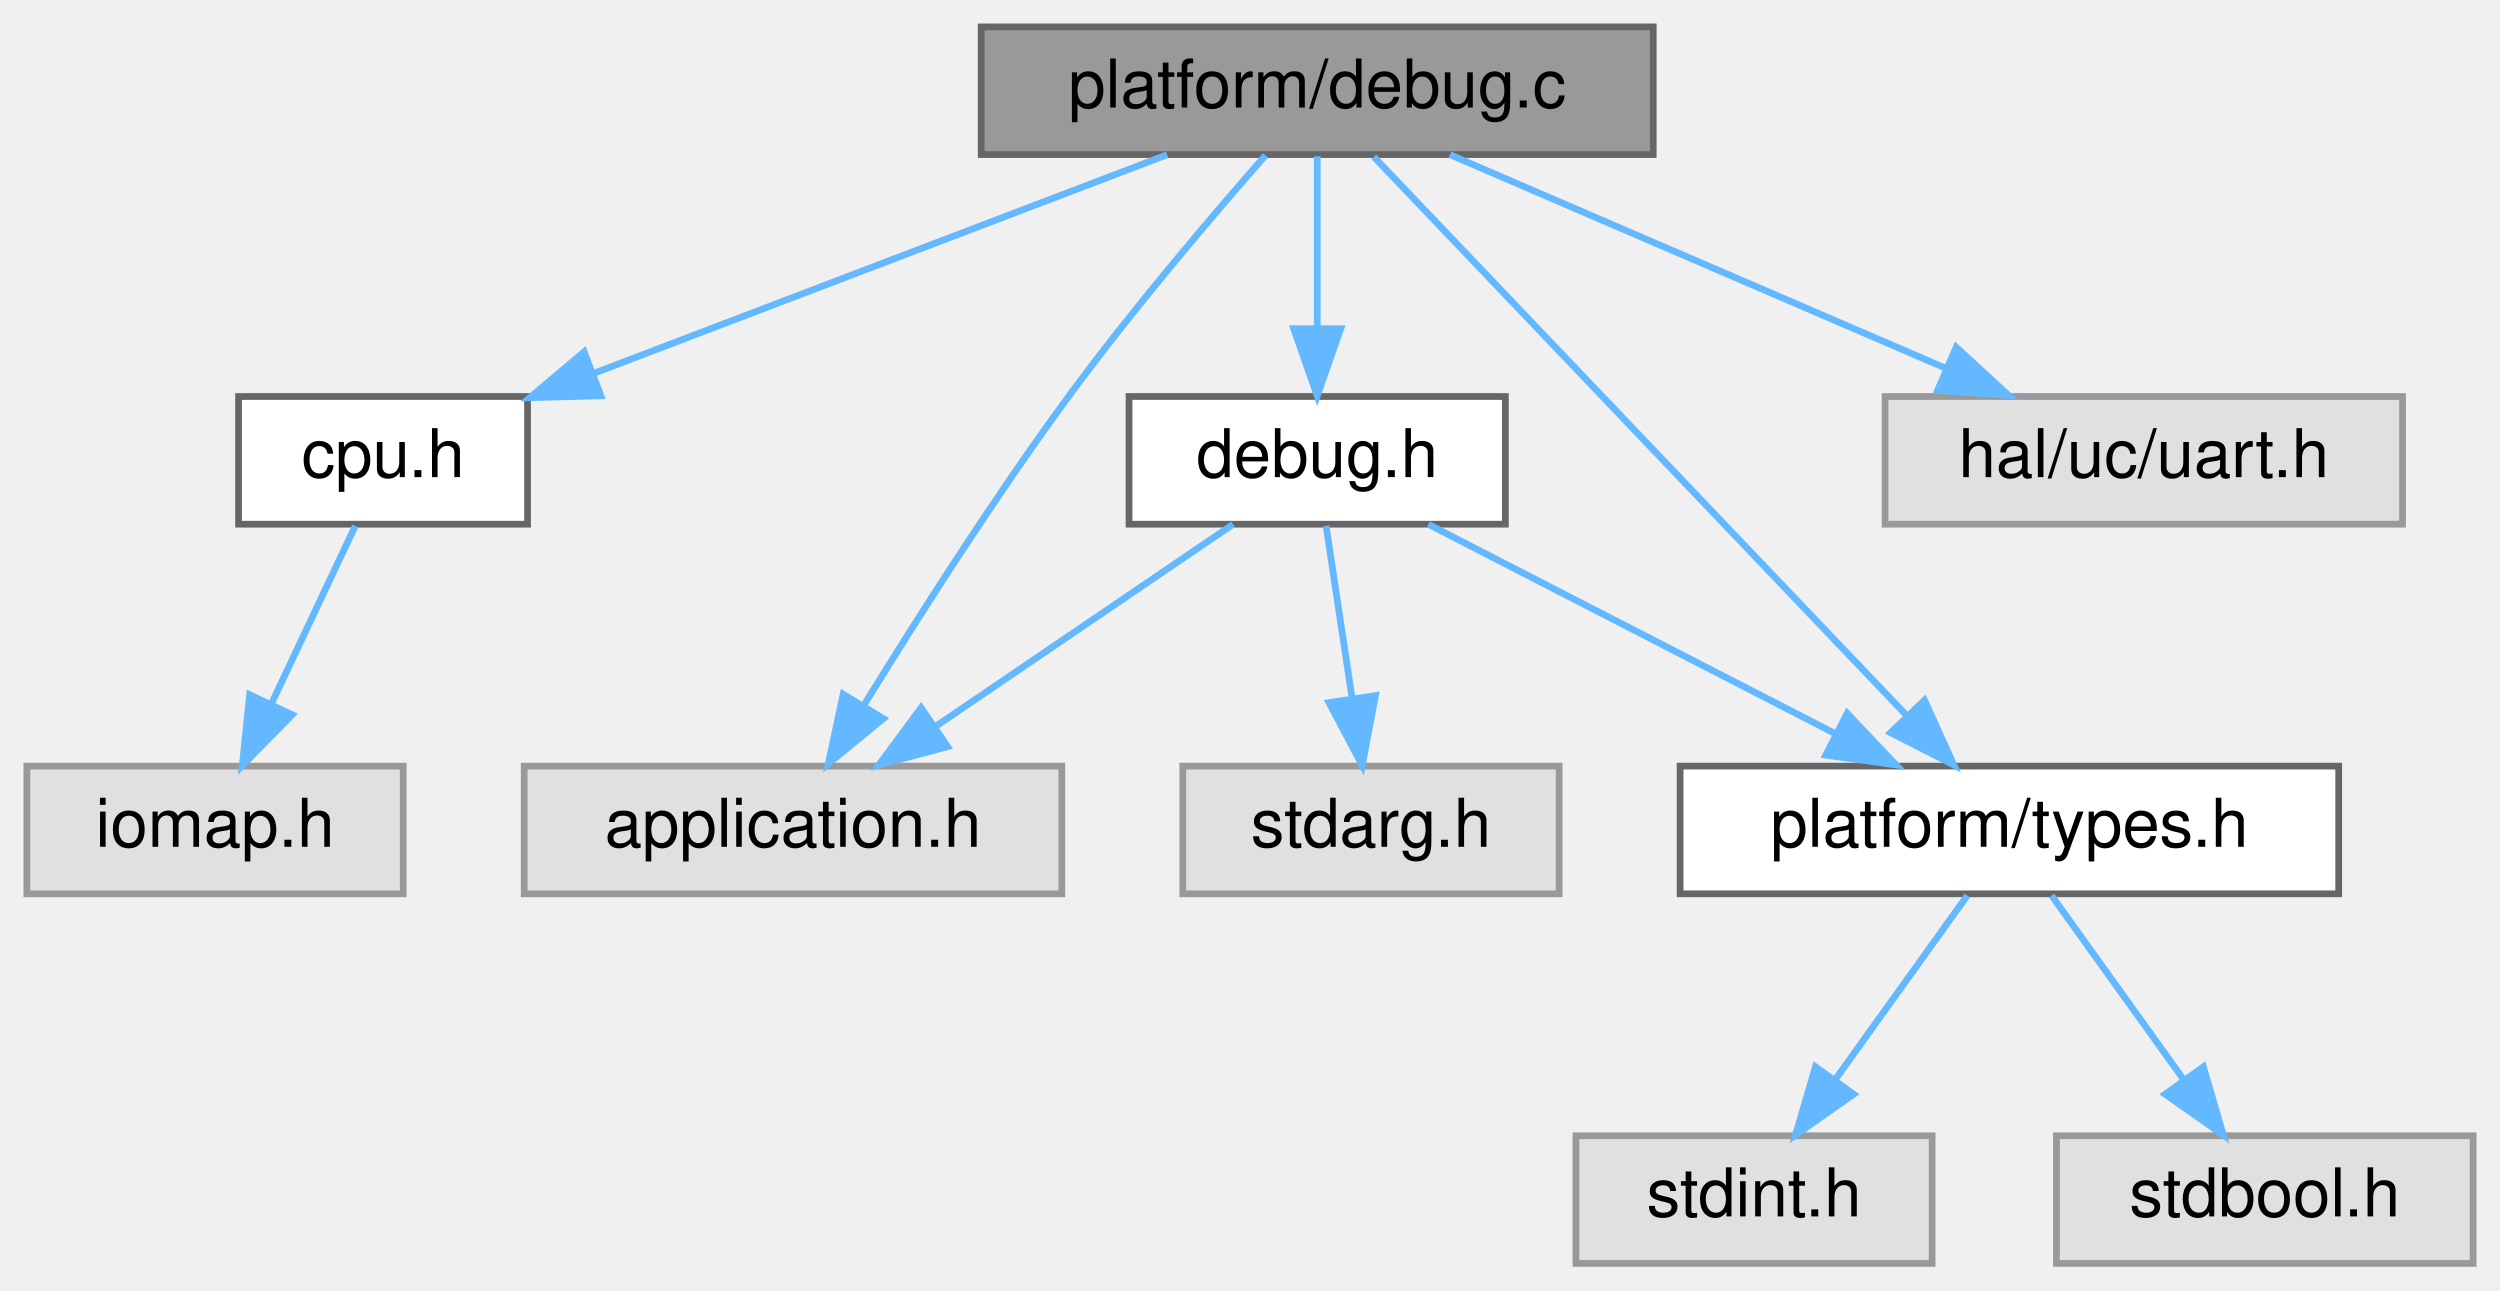
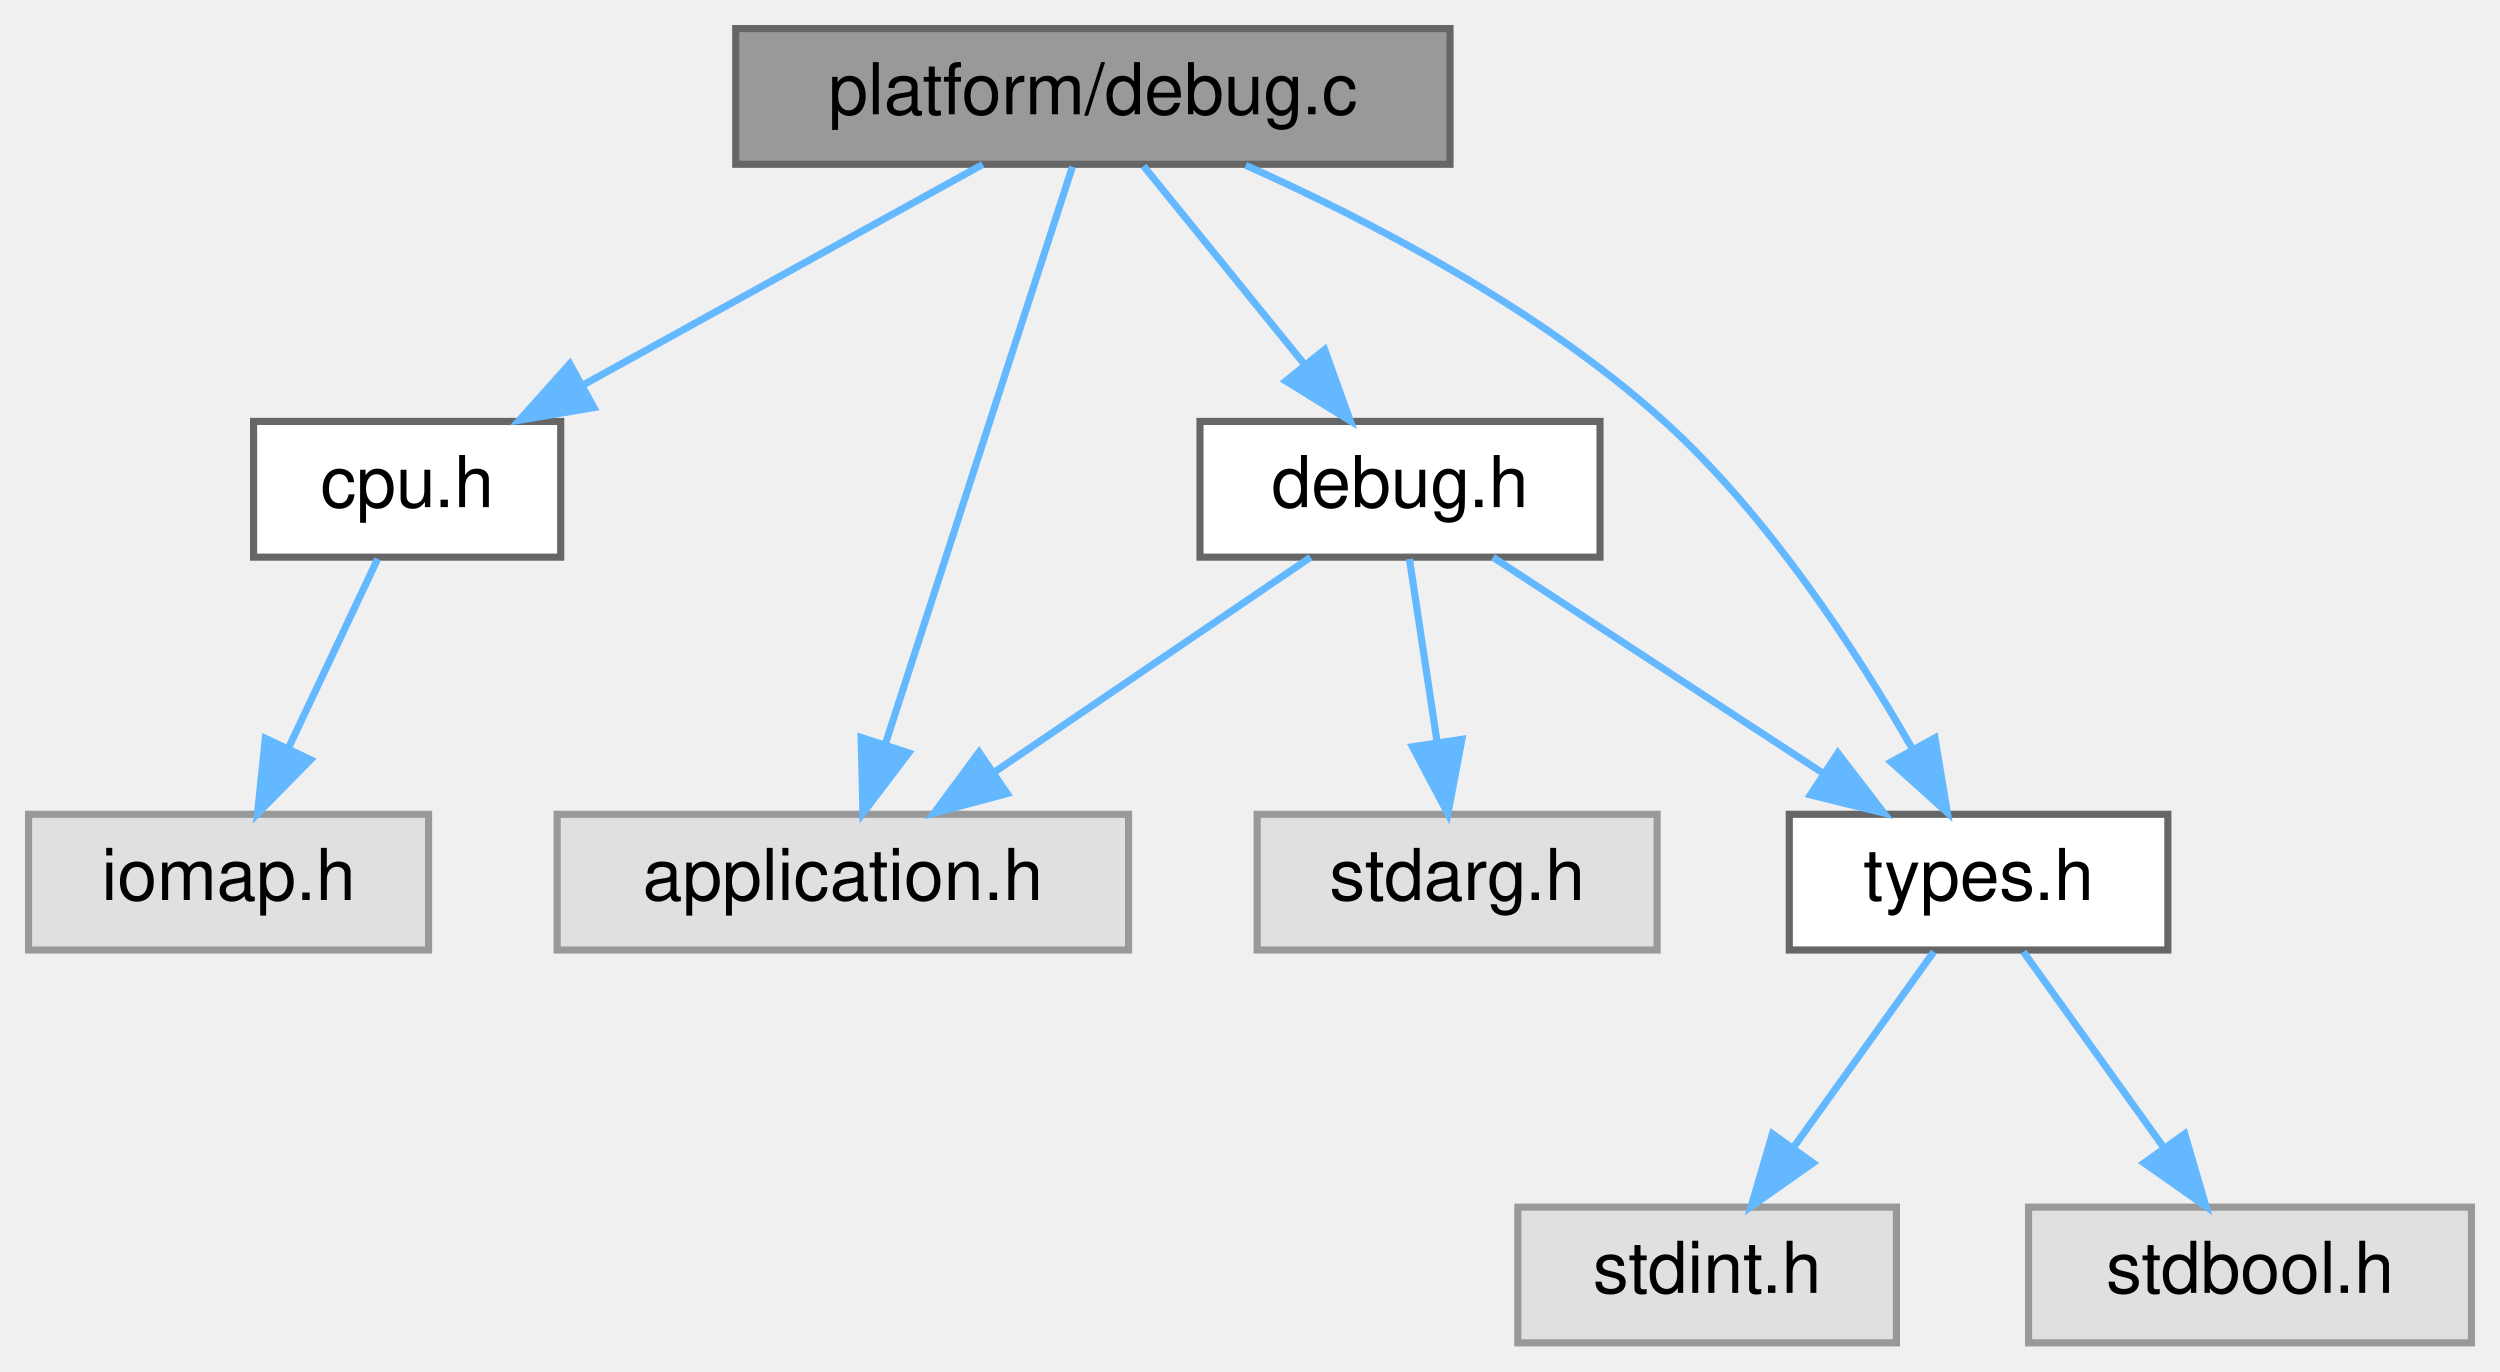
- <svg xmlns="http://www.w3.org/2000/svg" xmlns:xlink="http://www.w3.org/1999/xlink" width="372pt" height="192pt" viewBox="0.00 0.00 372.00 192.00">
+ <svg xmlns="http://www.w3.org/2000/svg" xmlns:xlink="http://www.w3.org/1999/xlink" width="350pt" height="192pt" viewBox="0.00 0.00 350.00 192.00">
  <g id="graph0" class="graph" transform="scale(1 1) rotate(0) translate(4 188)">
    <g id="Node000001" class="node">
      <g id="a_Node000001">
        <a xlink:title=" ">
-           <polygon fill="#999999" stroke="#666666" points="242,-184 142,-184 142,-165 242,-165 242,-184" />
-           <text text-anchor="middle" x="192" y="-172" font-family="Helvetica,sans-Serif" font-size="10.00">platform/debug.c</text>
+           <polygon fill="#999999" stroke="#666666" points="199,-184 99,-184 99,-165 199,-165 199,-184" />
+           <text text-anchor="middle" x="149" y="-172" font-family="Helvetica,sans-Serif" font-size="10.00">platform/debug.c</text>
        </a>
      </g>
    </g>
    <g id="Node000002" class="node">
      <g id="a_Node000002">
        <a xlink:href="cpu_8h.html" target="_top" xlink:title="Definitions for EBS CPU controls.">
          <polygon fill="white" stroke="#666666" points="74.5,-129 31.5,-129 31.5,-110 74.5,-110 74.5,-129" />
          <text text-anchor="middle" x="53" y="-117" font-family="Helvetica,sans-Serif" font-size="10.00">cpu.h</text>
        </a>
      </g>
    </g>
    <g id="edge1_Node000001_Node000002" class="edge">
      <g id="a_edge1_Node000001_Node000002">
        <a xlink:title=" ">
-           <path fill="none" stroke="#63b8ff" d="M169.67,-164.98C146.53,-156.16 110.19,-142.31 84.22,-132.4" />
-           <polygon fill="#63b8ff" stroke="#63b8ff" points="85.41,-129.11 74.82,-128.82 82.92,-135.65 85.41,-129.11" />
+           <path fill="none" stroke="#63b8ff" d="M133.58,-164.98C118.55,-156.69 95.46,-143.94 77.84,-134.22" />
+           <polygon fill="#63b8ff" stroke="#63b8ff" points="79.15,-130.94 68.7,-129.17 75.77,-137.07 79.15,-130.94" />
        </a>
      </g>
    </g>
    <g id="Node000004" class="node">
      <g id="a_Node000004">
        <a xlink:href="debug_8h.html" target="_top" xlink:title=" ">
          <polygon fill="white" stroke="#666666" points="220,-129 164,-129 164,-110 220,-110 220,-129" />
          <text text-anchor="middle" x="192" y="-117" font-family="Helvetica,sans-Serif" font-size="10.00">debug.h</text>
        </a>
      </g>
    </g>
    <g id="edge3_Node000001_Node000004" class="edge">
      <g id="a_edge3_Node000001_Node000004">
        <a xlink:title=" ">
-           <path fill="none" stroke="#63b8ff" d="M192,-164.75C192,-157.8 192,-147.85 192,-139.13" />
-           <polygon fill="#63b8ff" stroke="#63b8ff" points="195.5,-139.09 192,-129.09 188.5,-139.09 195.5,-139.09" />
+           <path fill="none" stroke="#63b8ff" d="M156.1,-164.75C162.17,-157.26 171.09,-146.28 178.51,-137.13" />
+           <polygon fill="#63b8ff" stroke="#63b8ff" points="181.45,-139.06 185.03,-129.09 176.01,-134.65 181.45,-139.06" />
        </a>
      </g>
    </g>
    <g id="Node000005" class="node">
      <g id="a_Node000005">
        <a xlink:title=" ">
          <polygon fill="#e0e0e0" stroke="#999999" points="154,-74 74,-74 74,-55 154,-55 154,-74" />
          <text text-anchor="middle" x="114" y="-62" font-family="Helvetica,sans-Serif" font-size="10.00">application.h</text>
        </a>
      </g>
    </g>
    <g id="edge10_Node000001_Node000005" class="edge">
      <g id="a_edge10_Node000001_Node000005">
        <a xlink:title=" ">
-           <path fill="none" stroke="#63b8ff" d="M184.31,-164.89C176.59,-156.1 164.52,-141.96 155,-129 143.98,-114 132.59,-96.13 124.61,-83.17" />
-           <polygon fill="#63b8ff" stroke="#63b8ff" points="127.44,-81.07 119.25,-74.35 121.46,-84.71 127.44,-81.07" />
+           <path fill="none" stroke="#63b8ff" d="M146.14,-164.66C140.44,-147.09 127.59,-107.45 119.98,-83.95" />
+           <polygon fill="#63b8ff" stroke="#63b8ff" points="123.22,-82.59 116.81,-74.16 116.56,-84.75 123.22,-82.59" />
        </a>
      </g>
    </g>
    <g id="Node000007" class="node">
      <g id="a_Node000007">
        <a xlink:href="types_8h.html" target="_top" xlink:title=" ">
-           <polygon fill="white" stroke="#666666" points="344,-74 246,-74 246,-55 344,-55 344,-74" />
-           <text text-anchor="middle" x="295" y="-62" font-family="Helvetica,sans-Serif" font-size="10.00">platform/types.h</text>
+           <polygon fill="white" stroke="#666666" points="299.5,-74 246.5,-74 246.5,-55 299.5,-55 299.5,-74" />
+           <text text-anchor="middle" x="273" y="-62" font-family="Helvetica,sans-Serif" font-size="10.00">types.h</text>
        </a>
      </g>
    </g>
    <g id="edge9_Node000001_Node000007" class="edge">
      <g id="a_edge9_Node000001_Node000007">
        <a xlink:title=" ">
-           <path fill="none" stroke="#63b8ff" d="M200.43,-164.66C217.79,-146.46 257.76,-104.55 279.77,-81.47" />
-           <polygon fill="#63b8ff" stroke="#63b8ff" points="282.37,-83.81 286.74,-74.16 277.31,-78.98 282.37,-83.81" />
-         </a>
-       </g>
-     </g>
-     <g id="Node000010" class="node">
-       <g id="a_Node000010">
-         <a xlink:title=" ">
-           <polygon fill="#e0e0e0" stroke="#999999" points="353.5,-129 276.5,-129 276.5,-110 353.5,-110 353.5,-129" />
-           <text text-anchor="middle" x="315" y="-117" font-family="Helvetica,sans-Serif" font-size="10.00">hal/uc/uart.h</text>
-         </a>
-       </g>
-     </g>
-     <g id="edge11_Node000001_Node000010" class="edge">
-       <g id="a_edge11_Node000001_Node000010">
-         <a xlink:title=" ">
-           <path fill="none" stroke="#63b8ff" d="M211.76,-164.98C231.73,-156.38 262.8,-142.99 285.65,-133.15" />
-           <polygon fill="#63b8ff" stroke="#63b8ff" points="287.08,-136.34 294.88,-129.17 284.31,-129.91 287.08,-136.34" />
+           <path fill="none" stroke="#63b8ff" d="M170.4,-164.86C187.56,-157.2 211.57,-144.79 229,-129 243.56,-115.81 255.86,-96.93 263.72,-83.19" />
+           <polygon fill="#63b8ff" stroke="#63b8ff" points="266.89,-84.69 268.63,-74.24 260.75,-81.32 266.89,-84.69" />
        </a>
      </g>
    </g>
    <g id="Node000003" class="node">
      <g id="a_Node000003">
        <a xlink:title=" ">
          <polygon fill="#e0e0e0" stroke="#999999" points="56,-74 0,-74 0,-55 56,-55 56,-74" />
          <text text-anchor="middle" x="28" y="-62" font-family="Helvetica,sans-Serif" font-size="10.00">iomap.h</text>
        </a>
      </g>
    </g>
    <g id="edge2_Node000002_Node000003" class="edge">
      <g id="a_edge2_Node000002_Node000003">
        <a xlink:title=" ">
          <path fill="none" stroke="#63b8ff" d="M48.87,-109.75C45.49,-102.57 40.58,-92.18 36.38,-83.27" />
          <polygon fill="#63b8ff" stroke="#63b8ff" points="39.48,-81.64 32.05,-74.09 33.15,-84.63 39.48,-81.64" />
        </a>
      </g>
    </g>
    <g id="edge4_Node000004_Node000005" class="edge">
      <g id="a_edge4_Node000004_Node000005">
        <a xlink:title=" ">
          <path fill="none" stroke="#63b8ff" d="M179.47,-109.98C167.6,-101.92 149.54,-89.65 135.39,-80.03" />
          <polygon fill="#63b8ff" stroke="#63b8ff" points="137,-76.9 126.76,-74.17 133.06,-82.69 137,-76.9" />
        </a>
      </g>
    </g>
    <g id="Node000006" class="node">
      <g id="a_Node000006">
        <a xlink:title=" ">
          <polygon fill="#e0e0e0" stroke="#999999" points="228,-74 172,-74 172,-55 228,-55 228,-74" />
          <text text-anchor="middle" x="200" y="-62" font-family="Helvetica,sans-Serif" font-size="10.00">stdarg.h</text>
        </a>
      </g>
    </g>
    <g id="edge5_Node000004_Node000006" class="edge">
      <g id="a_edge5_Node000004_Node000006">
        <a xlink:title=" ">
          <path fill="none" stroke="#63b8ff" d="M193.32,-109.75C194.37,-102.8 195.87,-92.85 197.19,-84.13" />
          <polygon fill="#63b8ff" stroke="#63b8ff" points="200.67,-84.5 198.7,-74.09 193.75,-83.45 200.67,-84.5" />
        </a>
      </g>
    </g>
    <g id="edge6_Node000004_Node000007" class="edge">
      <g id="a_edge6_Node000004_Node000007">
        <a xlink:title=" ">
-           <path fill="none" stroke="#63b8ff" d="M208.55,-109.98C224.89,-101.57 250.13,-88.59 269.13,-78.81" />
-           <polygon fill="#63b8ff" stroke="#63b8ff" points="270.86,-81.86 278.15,-74.17 267.66,-75.63 270.86,-81.86" />
+           <path fill="none" stroke="#63b8ff" d="M205.01,-109.98C217.46,-101.84 236.46,-89.41 251.21,-79.76" />
+           <polygon fill="#63b8ff" stroke="#63b8ff" points="253.3,-82.57 259.75,-74.17 249.46,-76.72 253.3,-82.57" />
        </a>
      </g>
    </g>
    <g id="Node000008" class="node">
      <g id="a_Node000008">
        <a xlink:title=" ">
-           <polygon fill="#e0e0e0" stroke="#999999" points="283.5,-19 230.5,-19 230.5,0 283.5,0 283.5,-19" />
-           <text text-anchor="middle" x="257" y="-7" font-family="Helvetica,sans-Serif" font-size="10.00">stdint.h</text>
+           <polygon fill="#e0e0e0" stroke="#999999" points="261.5,-19 208.5,-19 208.5,0 261.5,0 261.5,-19" />
+           <text text-anchor="middle" x="235" y="-7" font-family="Helvetica,sans-Serif" font-size="10.00">stdint.h</text>
        </a>
      </g>
    </g>
    <g id="edge7_Node000007_Node000008" class="edge">
      <g id="a_edge7_Node000007_Node000008">
        <a xlink:title=" ">
-           <path fill="none" stroke="#63b8ff" d="M288.73,-54.75C283.41,-47.34 275.64,-36.5 269.12,-27.41" />
-           <polygon fill="#63b8ff" stroke="#63b8ff" points="271.83,-25.18 263.16,-19.09 266.14,-29.26 271.83,-25.18" />
+           <path fill="none" stroke="#63b8ff" d="M266.73,-54.75C261.41,-47.34 253.64,-36.5 247.12,-27.41" />
+           <polygon fill="#63b8ff" stroke="#63b8ff" points="249.83,-25.18 241.16,-19.09 244.14,-29.26 249.83,-25.18" />
        </a>
      </g>
    </g>
    <g id="Node000009" class="node">
      <g id="a_Node000009">
        <a xlink:title=" ">
-           <polygon fill="#e0e0e0" stroke="#999999" points="364,-19 302,-19 302,0 364,0 364,-19" />
-           <text text-anchor="middle" x="333" y="-7" font-family="Helvetica,sans-Serif" font-size="10.00">stdbool.h</text>
+           <polygon fill="#e0e0e0" stroke="#999999" points="342,-19 280,-19 280,0 342,0 342,-19" />
+           <text text-anchor="middle" x="311" y="-7" font-family="Helvetica,sans-Serif" font-size="10.00">stdbool.h</text>
        </a>
      </g>
    </g>
    <g id="edge8_Node000007_Node000009" class="edge">
      <g id="a_edge8_Node000007_Node000009">
        <a xlink:title=" ">
-           <path fill="none" stroke="#63b8ff" d="M301.27,-54.75C306.59,-47.34 314.36,-36.5 320.88,-27.41" />
-           <polygon fill="#63b8ff" stroke="#63b8ff" points="323.86,-29.26 326.84,-19.09 318.17,-25.18 323.86,-29.26" />
+           <path fill="none" stroke="#63b8ff" d="M279.27,-54.75C284.59,-47.34 292.36,-36.5 298.88,-27.41" />
+           <polygon fill="#63b8ff" stroke="#63b8ff" points="301.86,-29.26 304.84,-19.09 296.17,-25.18 301.86,-29.26" />
        </a>
      </g>
    </g>
  </g>
</svg>
